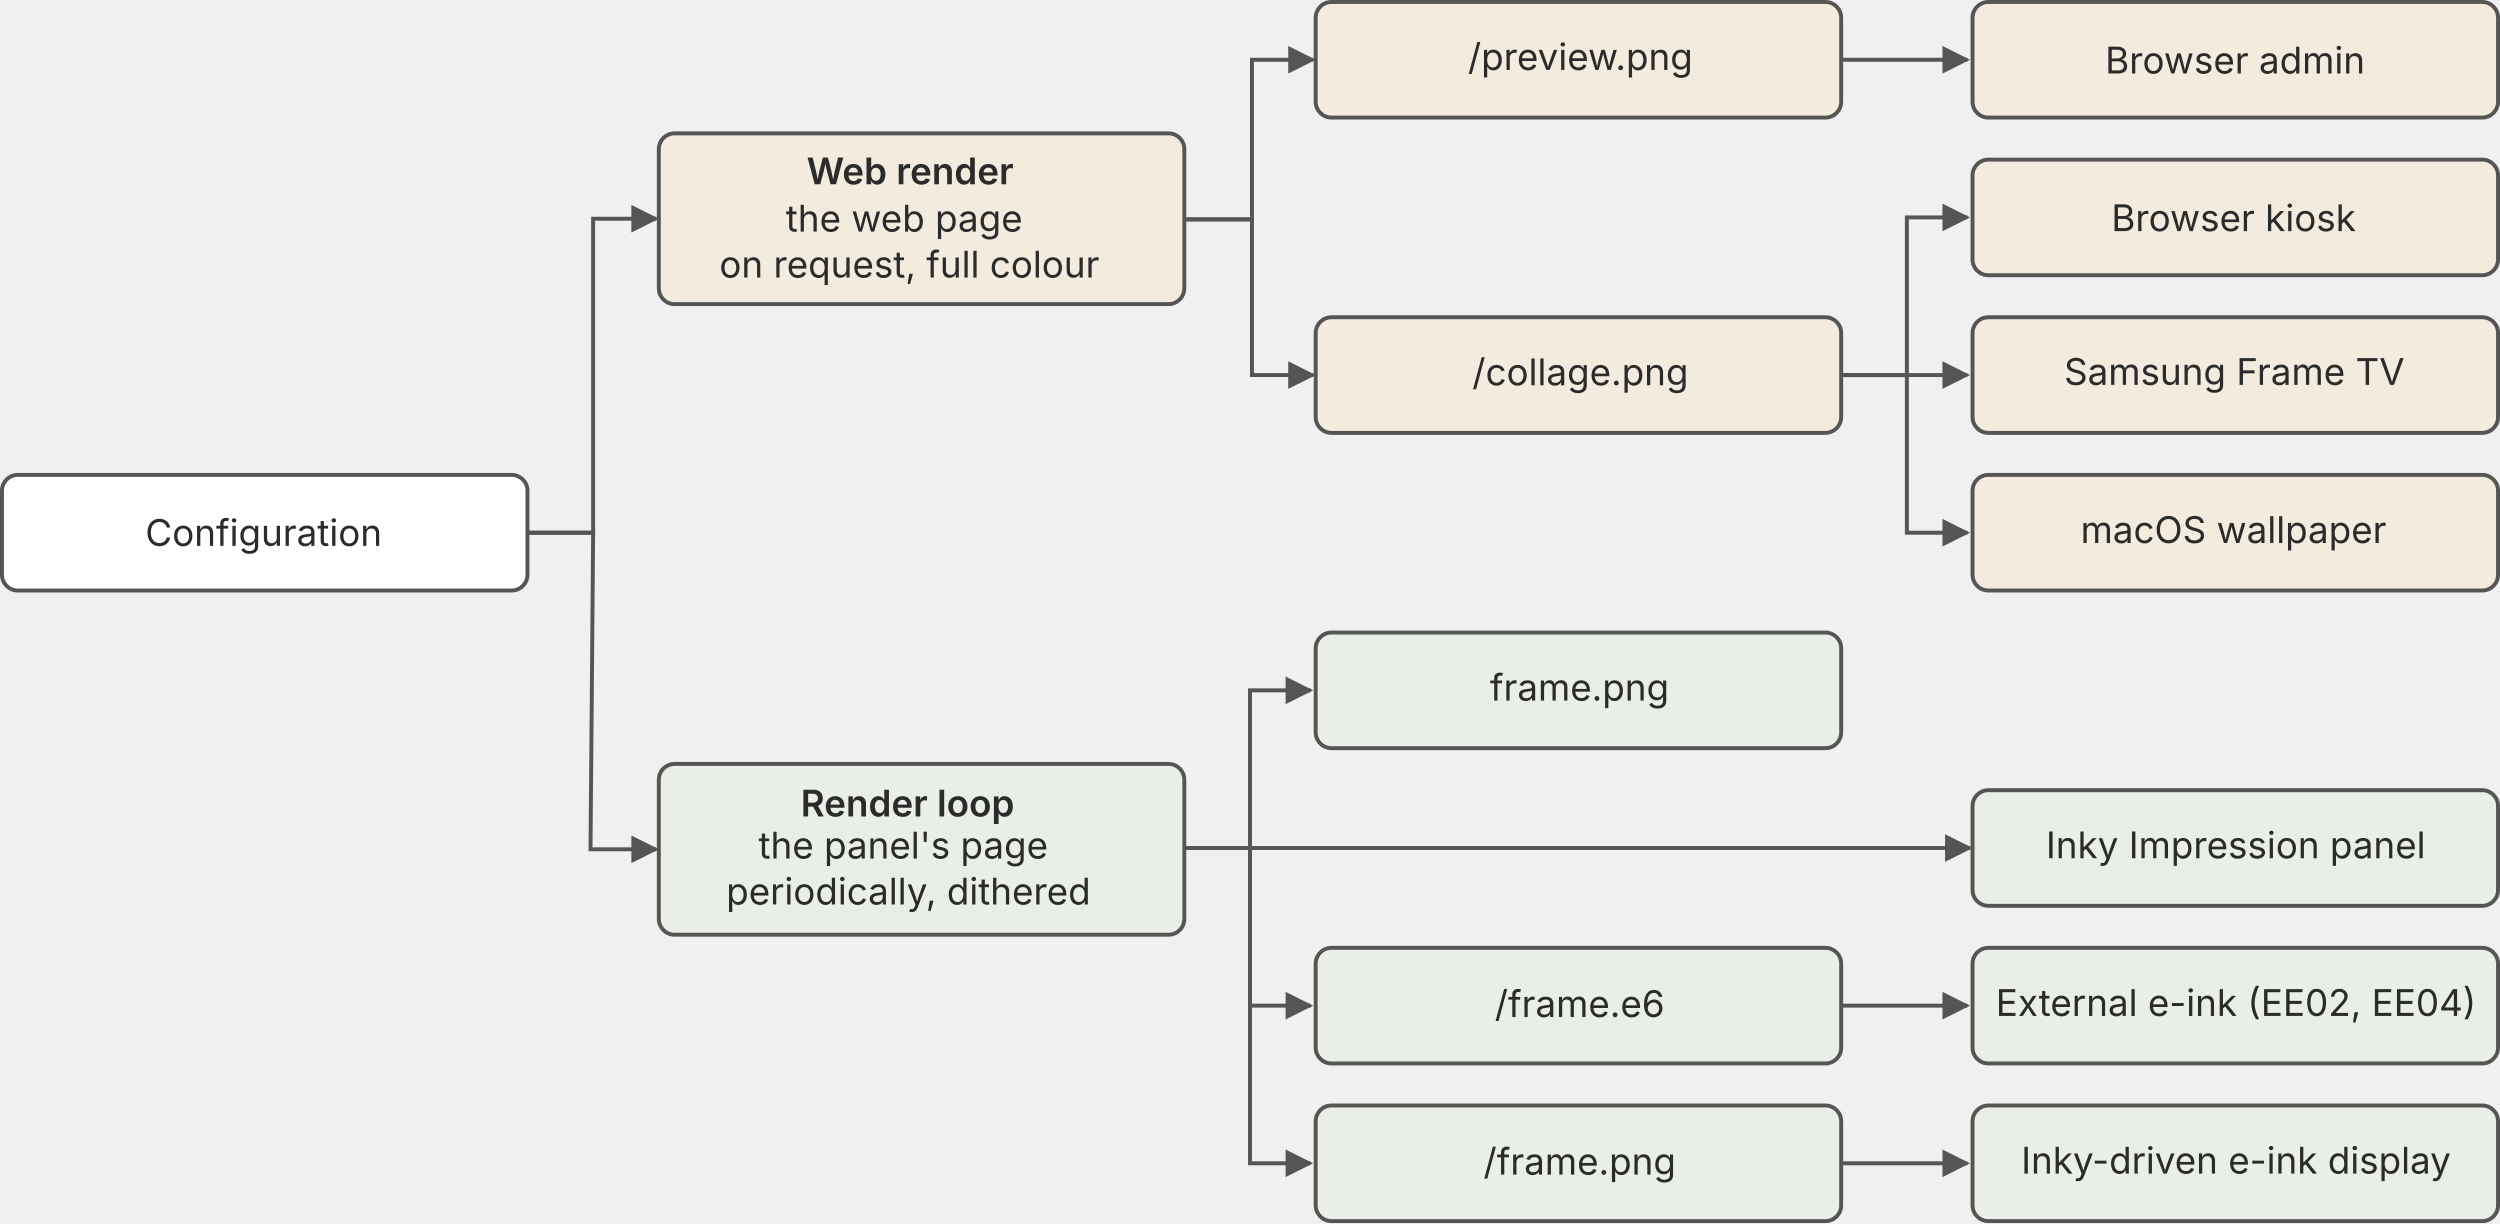
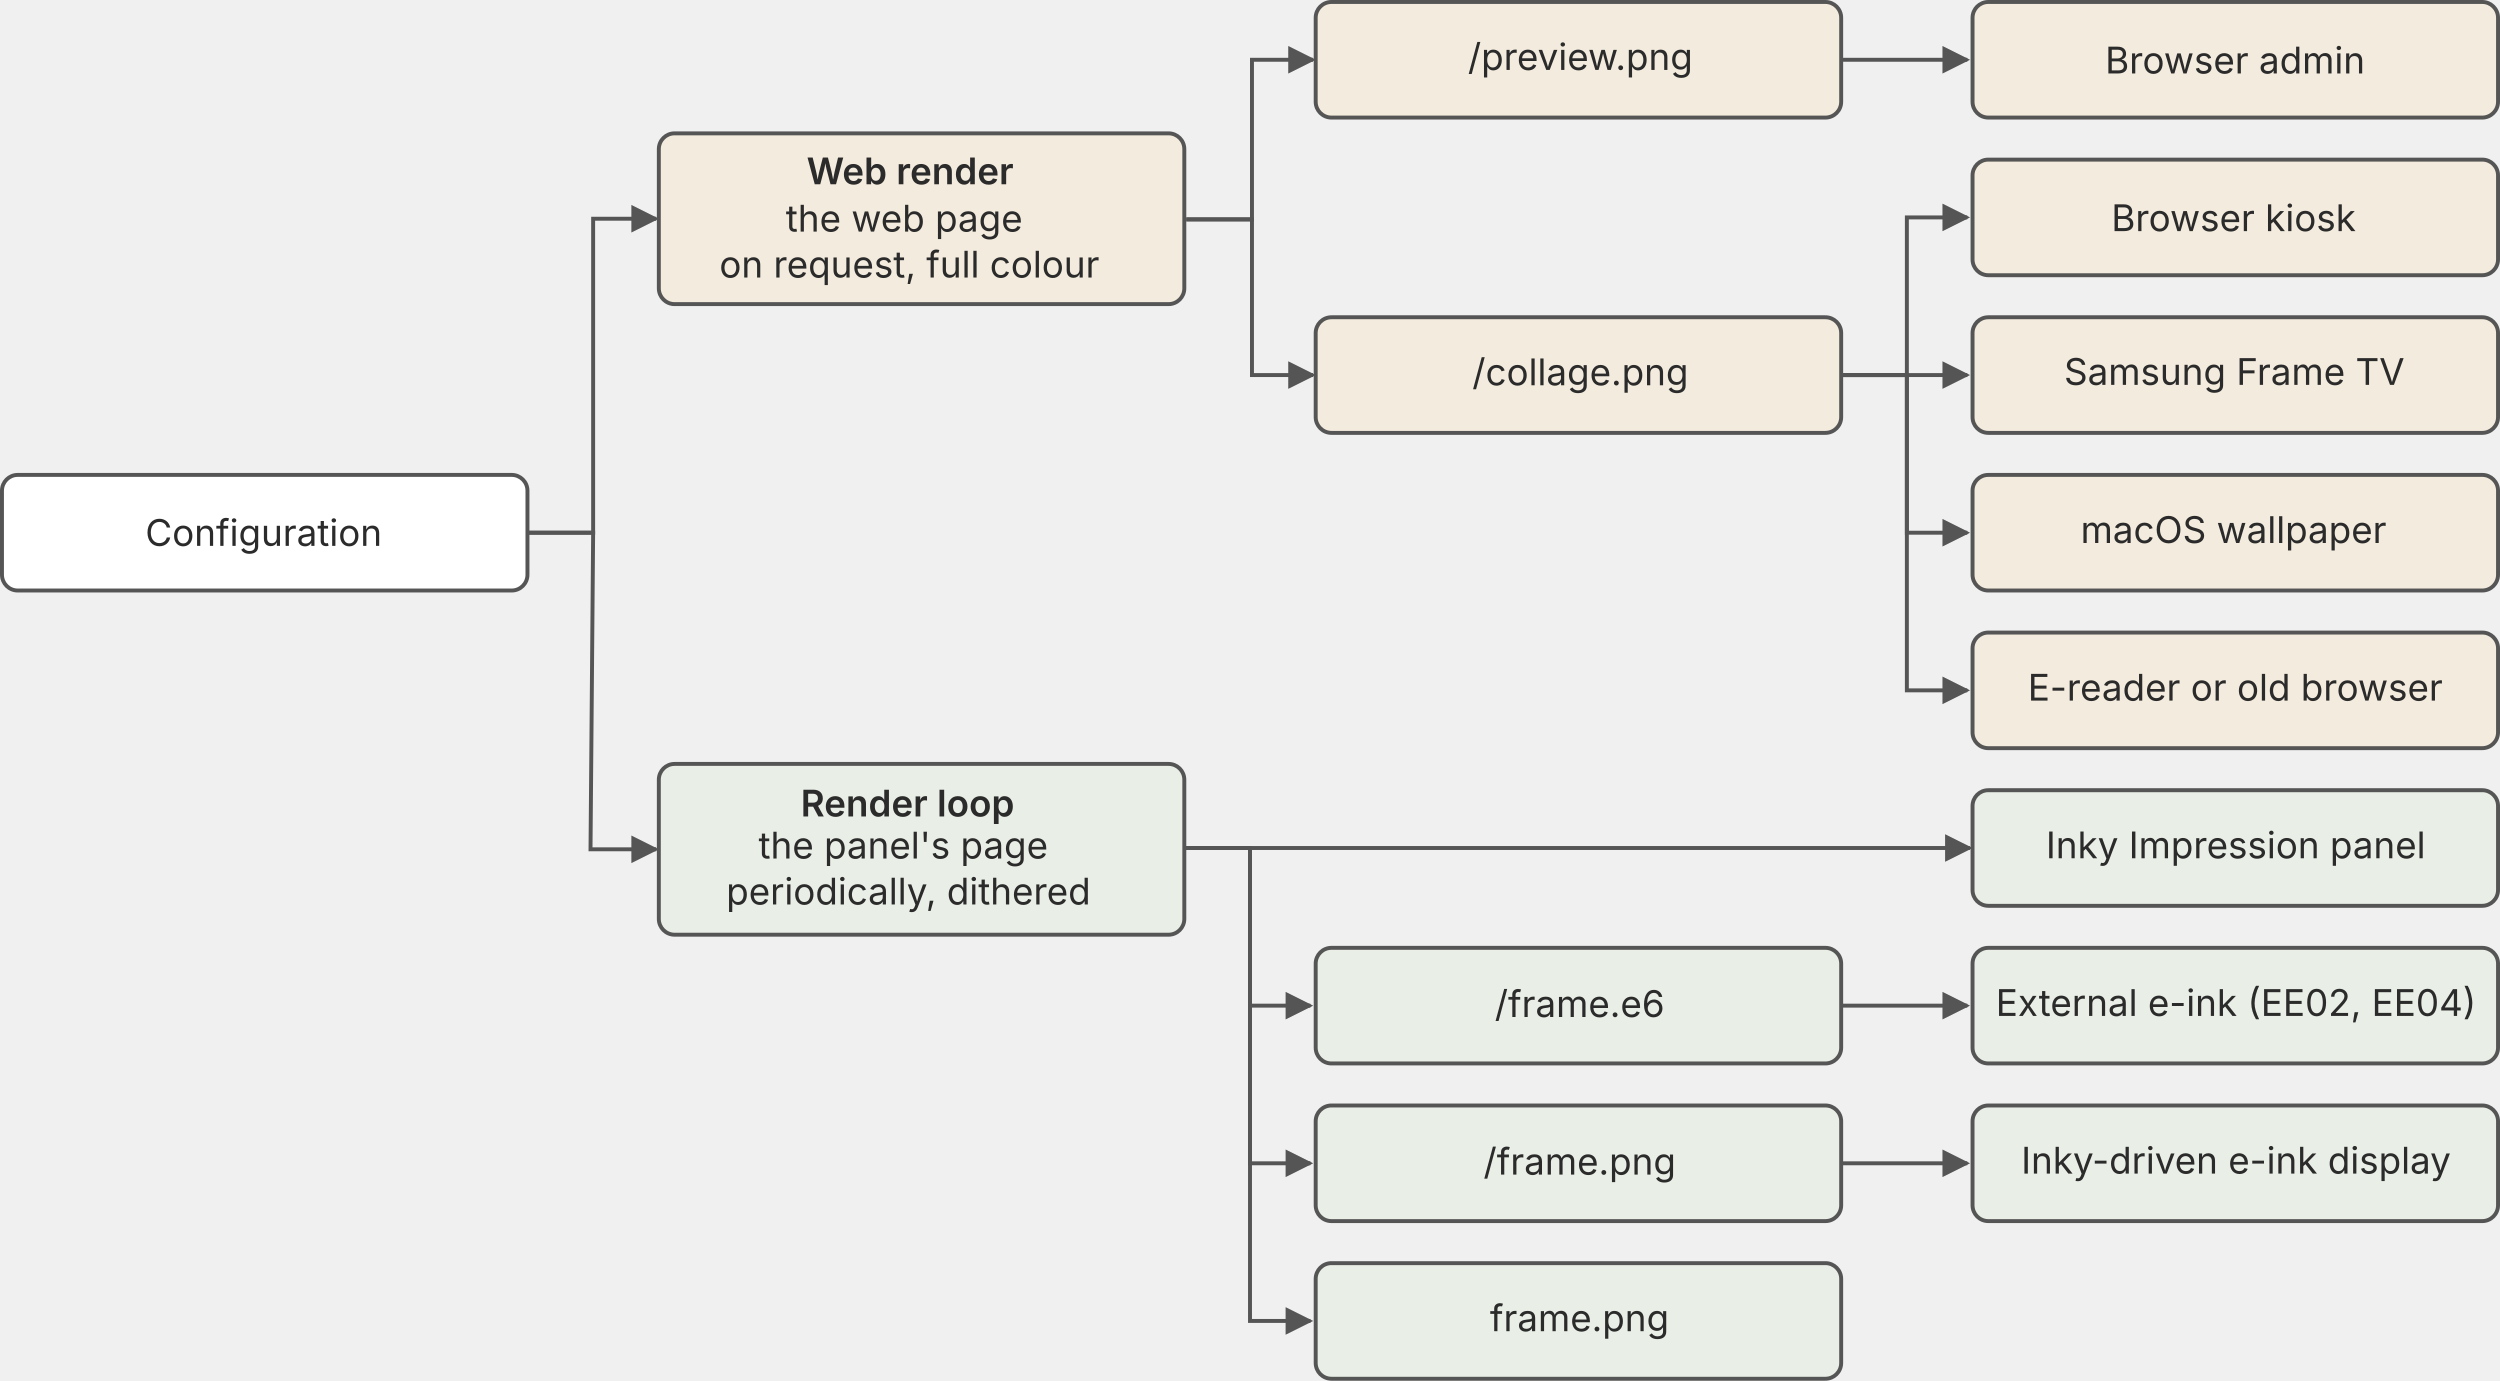
- <svg xmlns="http://www.w3.org/2000/svg" viewBox="0 0 951.5 465.5" width="951.5" height="465.5" role="img" aria-labelledby="title desc" font-family="system-ui, '-apple-system', 'Segoe UI', sans-serif" font-size="14px" fill="#2b2b2b" version="1.1" id="svg36">
+ <svg xmlns="http://www.w3.org/2000/svg" viewBox="0 0 951.5 525.5" width="951.5" height="525.5" role="img" aria-labelledby="title desc" font-family="system-ui, '-apple-system', 'Segoe UI', sans-serif" font-size="14px" fill="#2b2b2b" version="1.1" id="svg36">
  <defs id="defs1">
    <marker id="arrow" viewBox="0 0 10 10" refX="9" refY="5" markerWidth="7" markerHeight="7" orient="auto-start-reverse">
      <path d="M 0,0 10,5 0,10 Z" fill="#555555" id="path1" />
    </marker>
    <marker id="arrow-5" viewBox="0 0 10 10" refX="9" refY="5" markerWidth="7" markerHeight="7" orient="auto-start-reverse">
      <path d="M 0,0 10,5 0,10 Z" fill="#555555" id="path1-5" />
    </marker>
    <marker id="arrow-3" viewBox="0 0 10 10" refX="9" refY="5" markerWidth="7" markerHeight="7" orient="auto-start-reverse">
      <path d="M 0,0 10,5 0,10 Z" fill="#555555" id="path1-9" />
    </marker>
  </defs>
  <rect x="0.75" y="180.75" width="200" height="44" rx="6" fill="#e9efe6" id="rect15-3" style="fill:#ffffff;fill-opacity:1;stroke:#555555;stroke-width:1.5" />
  <rect x="250.75" y="290.75" width="200" height="65" rx="6" fill="#e9efe6" id="rect15-5" style="stroke:#555555;stroke-width:1.5" />
  <rect x="250.75" y="50.75" width="200" height="65" rx="6" fill="#f3ebdd" id="rect18-8" style="stroke:#555555;stroke-width:1.5" />
  <path d="m 200.75,202.75 h 25 V 83.25 h 24" id="path2" style="fill:none;stroke:#555555;stroke-width:1.5;marker-end:url(#arrow)" />
  <path d="m 200.75,202.75 h 25 l -1,120.5 h 25" id="path3" style="fill:none;stroke:#555555;stroke-width:1.5;marker-end:url(#arrow)" />
-   <path d="m 450.75,322.75 h 25 v -60 h 23" id="path4" style="fill:none;stroke:#555555;stroke-width:1.5;marker-end:url(#arrow)" />
+   <path d="m 450.75,322.75 h 25 v 180 h 23" id="path4" style="fill:none;stroke:#555555;stroke-width:1.5;marker-end:url(#arrow)" />
  <path d="m 450.75,322.75 h 299" id="path5" style="fill:none;stroke:#555555;stroke-width:1.5;marker-end:url(#arrow)" />
  <path d="m 450.75,322.75 h 25 v 60 h 23" id="path6" style="fill:none;stroke:#555555;stroke-width:1.5;marker-end:url(#arrow)" />
  <path d="m 451.5,83.5 h 25 V 22.75 h 23.25" id="path7" style="fill:none;stroke:#555555;stroke-width:1.5;marker-end:url(#arrow)" />
  <path d="m 451.5,83.5 h 25 V 142.75 h 23.25" id="path8" style="fill:none;stroke:#555555;stroke-width:1.5;marker-end:url(#arrow)" />
  <path d="m 700.75,142.75 h 25 v -60 h 23" id="path9" style="fill:none;stroke:#555555;stroke-width:1.5;marker-end:url(#arrow)" />
  <path d="m 700.75,142.75 h 48" id="path10" style="fill:none;stroke:#555555;stroke-width:1.5;marker-end:url(#arrow)" />
  <path d="m 700.75,142.75 h 25 v 60 h 23" id="path11" style="fill:none;stroke:#555555;stroke-width:1.5;marker-end:url(#arrow)" />
  <rect x="750.75" y="300.75" width="200" height="44" rx="6" fill="#e9efe6" id="rect14" style="stroke:#555555;stroke-width:1.5" />
-   <rect x="500.75" y="240.75" width="200" height="44" rx="6" fill="#e9efe6" id="rect15" style="stroke:#555555;stroke-width:1.5" />
+   <rect x="500.75" y="480.75" width="200" height="44" rx="6" fill="#e9efe6" id="rect15" style="stroke:#555555;stroke-width:1.5" />
  <rect x="500.75" y="360.75" width="200" height="44" rx="6" fill="#e9efe6" id="rect16" style="stroke:#555555;stroke-width:1.5" />
  <rect x="500.75" y="120.75" width="200" height="44" rx="6" fill="#f3ebdd" id="rect17" style="stroke:#555555;stroke-width:1.5" />
  <rect x="500.75" y="0.75" width="200" height="44" rx="6" fill="#f3ebdd" id="rect18" style="stroke:#555555;stroke-width:1.5" />
  <rect x="750.75" y="0.75" width="200" height="44" rx="6" fill="#f3ebdd" id="rect18-4" style="stroke:#555555;stroke-width:1.5" />
  <rect x="750.75" y="60.75" width="200" height="44" rx="6" fill="#f3ebdd" id="rect18-5" style="stroke:#555555;stroke-width:1.5" />
  <rect x="750.75" y="120.75" width="200" height="44" rx="6" fill="#f3ebdd" id="rect18-49" style="stroke:#555555;stroke-width:1.5" />
  <rect x="750.75" y="180.75" width="200" height="44" rx="6" fill="#f3ebdd" id="rect18-55" style="stroke:#555555;stroke-width:1.5" />
  <text x="100.353" y="207.768" id="text21" style="text-anchor:middle">Configuration</text>
  <text x="345.408" y="310.75" font-weight="600" id="text23" style="text-anchor:middle">Render loop</text>
  <text x="345.75" y="326.75" id="text24" style="text-anchor:middle">
    <tspan id="tspan36" x="345.75" y="326.75">the panel's page</tspan>
    <tspan id="tspan37" x="345.75" y="344.25">periodically, dithered</tspan>
  </text>
  <text x="346.391" y="70.137" font-weight="600" id="text26" style="text-anchor:middle">Web render</text>
  <text x="346.11" y="88.137" id="text27" style="text-anchor:middle">
    <tspan id="tspan38" x="346.11" y="88.137">the web page</tspan>
    <tspan id="tspan39" x="346.11" y="105.637">on request, full colour</tspan>
  </text>
  <text x="850.921" y="326.66" id="text29" style="text-anchor:middle">Inky Impression panel</text>
-   <text x="601.15" y="266.657" id="text30" style="text-anchor:middle">frame.png</text>
+   <text x="601.15" y="506.657" id="text30" style="text-anchor:middle">frame.png</text>
  <text x="601.232" y="387.063" id="text31" style="text-anchor:middle">/frame.e6</text>
  <rect x="750.75" y="360.75" width="200" height="44" rx="6" fill="#e9efe6" id="rect16-6" style="stroke:#555555;stroke-width:1.5" />
  <text x="851.027" y="386.66" id="text31-7" style="text-anchor:middle">External e-ink (EE02, EE04)</text>
  <text x="601.485" y="146.623" id="text32" style="text-anchor:middle">/collage.png</text>
  <text x="601.485" y="26.623" id="text33" style="text-anchor:middle">/preview.png</text>
  <text x="850.671" y="27.962" id="text33-6" style="text-anchor:middle">Browser admin</text>
  <text x="850.111" y="87.962" id="text34" style="text-anchor:middle">Browser kiosk</text>
  <text x="850.381" y="146.486" id="text35" style="text-anchor:middle">Samsung Frame TV</text>
  <text x="850.09" y="206.66" id="text36" style="text-anchor:middle">macOS wallpaper</text>
  <path d="m 700.75,22.75 h 48" id="path10-1" style="fill:none;stroke:#555555;stroke-width:1.5;marker-end:url(#arrow-5)" />
  <path d="m 700.75,382.75 h 48" id="path10-5" style="fill:none;stroke:#555555;stroke-width:1.5;marker-end:url(#arrow-3)" />
  <path d="m 450.75,322.75 h 25 v 120 h 23" id="path12" style="fill:none;stroke:#555555;stroke-width:1.5;marker-end:url(#arrow)" />
  <rect x="500.75" y="420.75" width="200" height="44" rx="6" fill="#e9efe6" id="rect19" style="stroke:#555555;stroke-width:1.5" />
  <text x="601.232" y="447.063" id="text37" style="text-anchor:middle">/frame.png</text>
  <path d="m 700.75,442.75 h 48" id="path13" style="fill:none;stroke:#555555;stroke-width:1.5;marker-end:url(#arrow)" />
  <rect x="750.75" y="420.75" width="200" height="44" rx="6" fill="#e9efe6" id="rect20" style="stroke:#555555;stroke-width:1.5" />
  <text x="851.027" y="446.66" id="text38" style="text-anchor:middle">Inky-driven e-ink display</text>
+   <path d="m 700.75,142.75 h 25 v 120 h 23" id="path14" style="fill:none;stroke:#555555;stroke-width:1.5;marker-end:url(#arrow)" />
+   <rect x="750.75" y="240.75" width="200" height="44" rx="6" fill="#f3ebdd" id="rect21" style="stroke:#555555;stroke-width:1.5" />
+   <text x="850.75" y="266.66" id="text39" style="text-anchor:middle">E-reader or old browser</text>
</svg>
